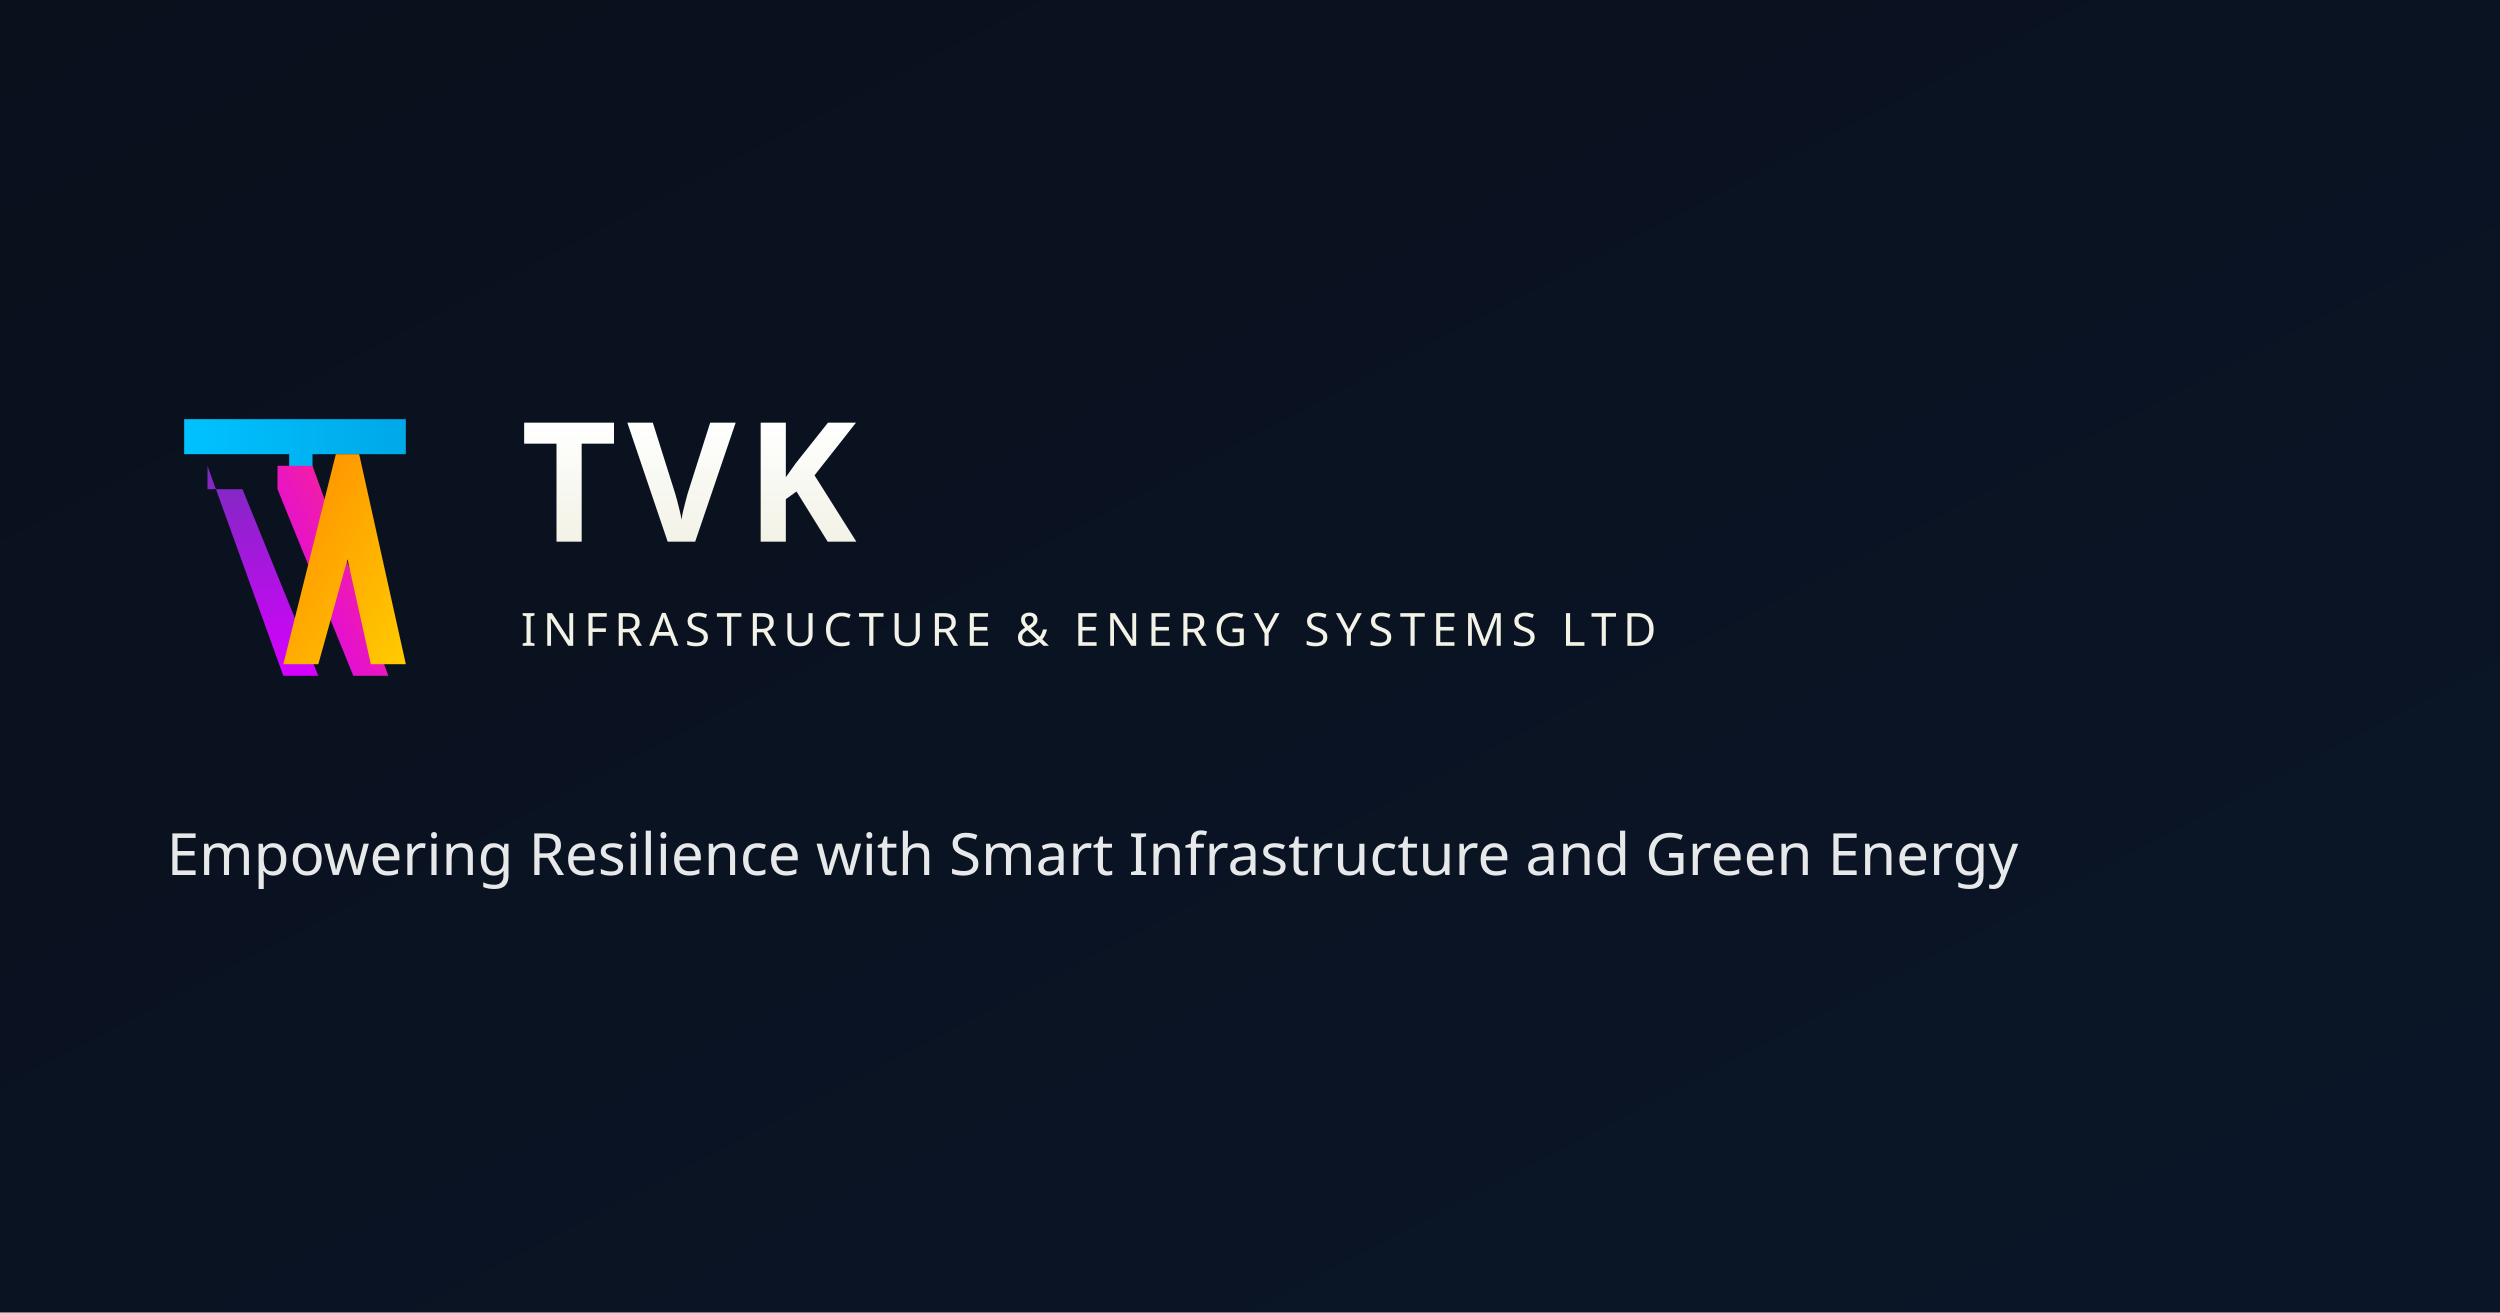
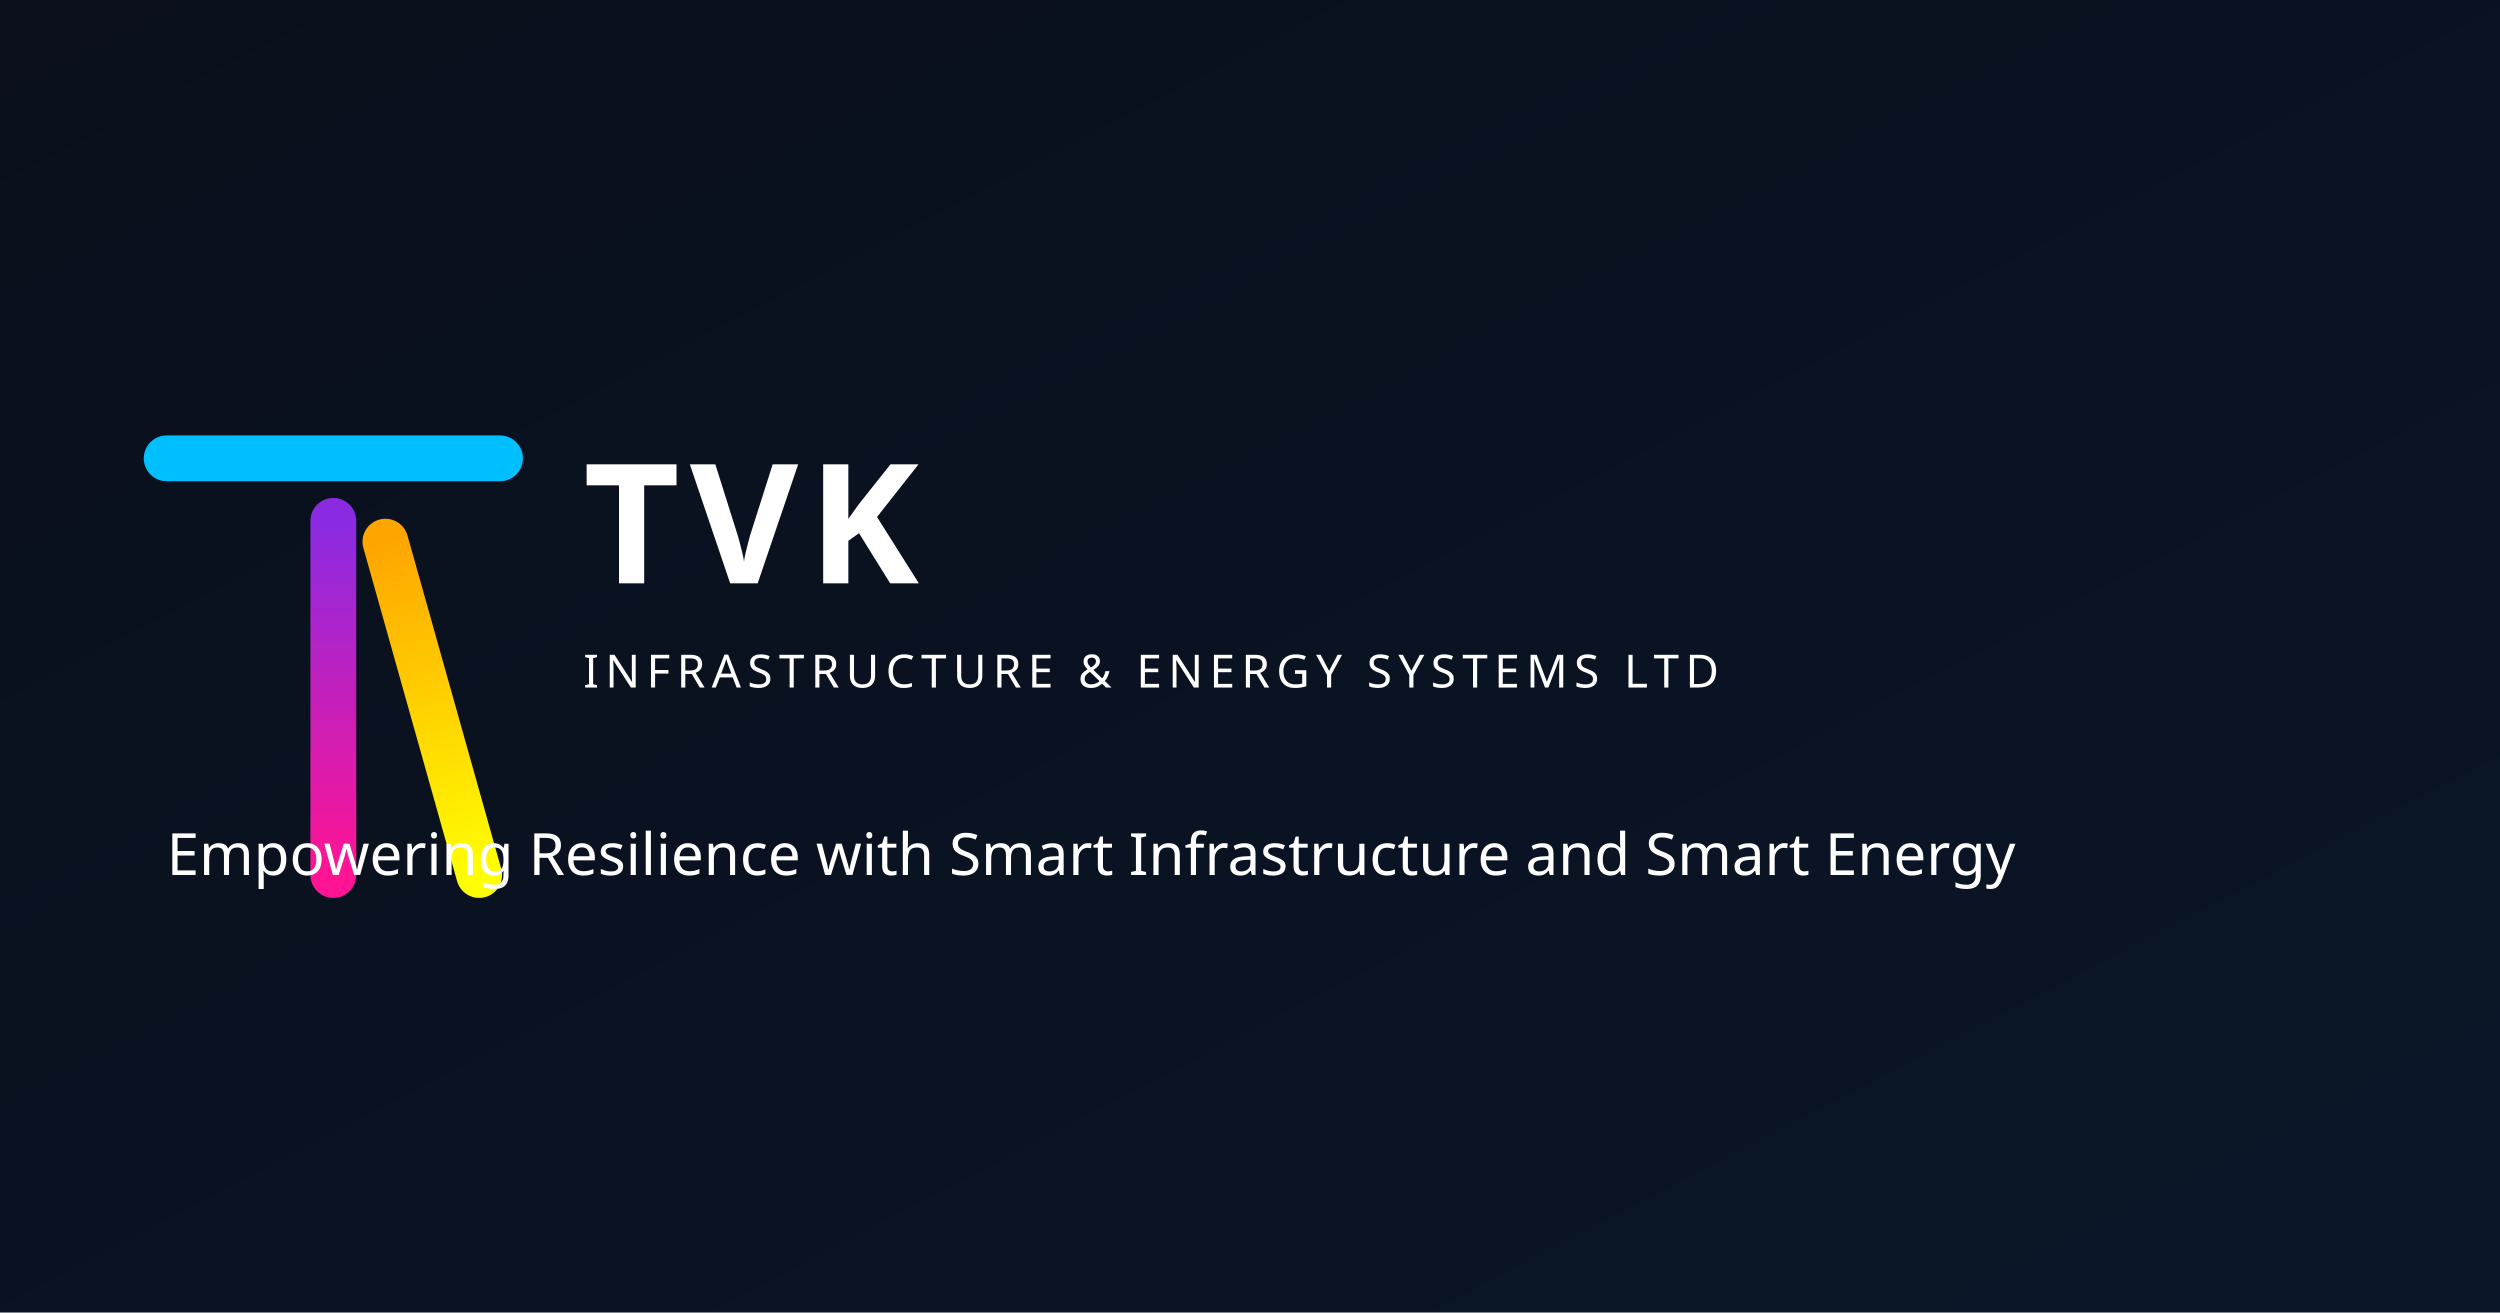
<svg xmlns="http://www.w3.org/2000/svg" width="1200" height="630" viewBox="0 0 1200 630" role="img" aria-label="TVK Infrastructure and Energy Systems">
  <defs>
    <linearGradient id="bg" x1="0%" y1="0%" x2="100%" y2="100%">
-       <stop offset="0%" style="stop-color:#0a101c" />
+       <stop offset="0%" style="stop-color:#0A0F1B" />
      <stop offset="100%" style="stop-color:#0a1628" />
    </linearGradient>
-     <linearGradient id="ribbonCyan" x1="0%" y1="0%" x2="100%" y2="0%">
-       <stop offset="0%" stop-color="#00c2ff" />
-       <stop offset="100%" stop-color="#00a8e8" />
+     <linearGradient id="gCyan" x1="80" y1="220" x2="240" y2="220" gradientUnits="userSpaceOnUse">
+       <stop offset="0%" stop-color="#00BFFF" />
+       <stop offset="100%" stop-color="#00BFFF" />
    </linearGradient>
-     <linearGradient id="ribbonPurple" x1="0%" y1="0%" x2="0%" y2="100%">
-       <stop offset="0%" stop-color="#7b2cbf" />
-       <stop offset="100%" stop-color="#d600ff" />
+     <linearGradient id="gStem" x1="160" y1="250" x2="160" y2="420" gradientUnits="userSpaceOnUse">
+       <stop offset="0%" stop-color="#8A2BE2" />
+       <stop offset="100%" stop-color="#FF1493" />
    </linearGradient>
-     <linearGradient id="ribbonMagenta" x1="0%" y1="100%" x2="100%" y2="0%">
-       <stop offset="0%" stop-color="#d600ff" />
-       <stop offset="100%" stop-color="#ff2d7a" />
-     </linearGradient>
-     <linearGradient id="ribbonWarm" x1="0%" y1="0%" x2="100%" y2="100%">
-       <stop offset="0%" stop-color="#ff8a00" />
-       <stop offset="100%" stop-color="#ffcc00" />
-     </linearGradient>
-     <linearGradient id="tvkWordGrad" x1="0%" y1="0%" x2="0%" y2="100%">
-       <stop offset="0%" stop-color="#ffffff" />
-       <stop offset="100%" stop-color="#f2f2e6" />
+     <linearGradient id="gWarm" x1="185" y1="260" x2="230" y2="420" gradientUnits="userSpaceOnUse">
+       <stop offset="0%" stop-color="#FFA500" />
+       <stop offset="100%" stop-color="#FFFF00" />
    </linearGradient>
  </defs>
  <rect width="1200" height="630" fill="url(#bg)" />
-   <g transform="translate(80, 190) scale(2.8)">
-     <path fill="url(#ribbonCyan)" d="M3 4h38v6H25v6h-4v-6H3V4z" />
-     <path fill="url(#ribbonPurple)" d="M7 12l13 36h6L13 16H7v-4z" />
-     <path fill="url(#ribbonMagenta)" d="M19 16l13 32h6L25 12h-6v4z" />
-     <path fill="url(#ribbonWarm)" d="M27 10h6l8 36h-6l-4-18-5 18h-6l9-36z" />
+   <g stroke-linecap="round" stroke-linejoin="round">
+     <line x1="80" y1="220" x2="240" y2="220" stroke="url(#gCyan)" stroke-width="22" />
+     <line x1="160" y1="250" x2="160" y2="420" stroke="url(#gStem)" stroke-width="22" />
+     <line x1="185" y1="260" x2="230" y2="420" stroke="url(#gWarm)" stroke-width="22" />
  </g>
-   <text x="250" y="260" fill="url(#tvkWordGrad)" font-family="'IBM Plex Sans', system-ui, sans-serif" font-size="80" font-weight="700" letter-spacing="0.06em">TVK</text>
-   <text x="250" y="310" fill="#f2f2e6" font-family="'IBM Plex Sans', system-ui, sans-serif" font-size="22" font-weight="500" letter-spacing="0.14em">INFRASTRUCTURE &amp; ENERGY SYSTEMS LTD</text>
-   <text x="80" y="420" fill="#ffffff" fill-opacity="0.9" font-family="'Source Sans 3', system-ui, sans-serif" font-size="28">Empowering Resilience with Smart Infrastructure and Green Energy</text>
+   <text x="280" y="280" fill="#ffffff" font-family="'IBM Plex Sans', system-ui, sans-serif" font-size="80" font-weight="700" letter-spacing="0.06em">TVK</text>
+   <text x="280" y="330" fill="#ffffff" font-family="'IBM Plex Sans', system-ui, sans-serif" font-size="22" font-weight="500" letter-spacing="0.14em">INFRASTRUCTURE &amp; ENERGY SYSTEMS LTD</text>
+   <text x="80" y="420" fill="#ffffff" font-family="'Source Sans 3', system-ui, sans-serif" font-size="28">Empowering Resilience with Smart Infrastructure and Smart Energy</text>
</svg>
